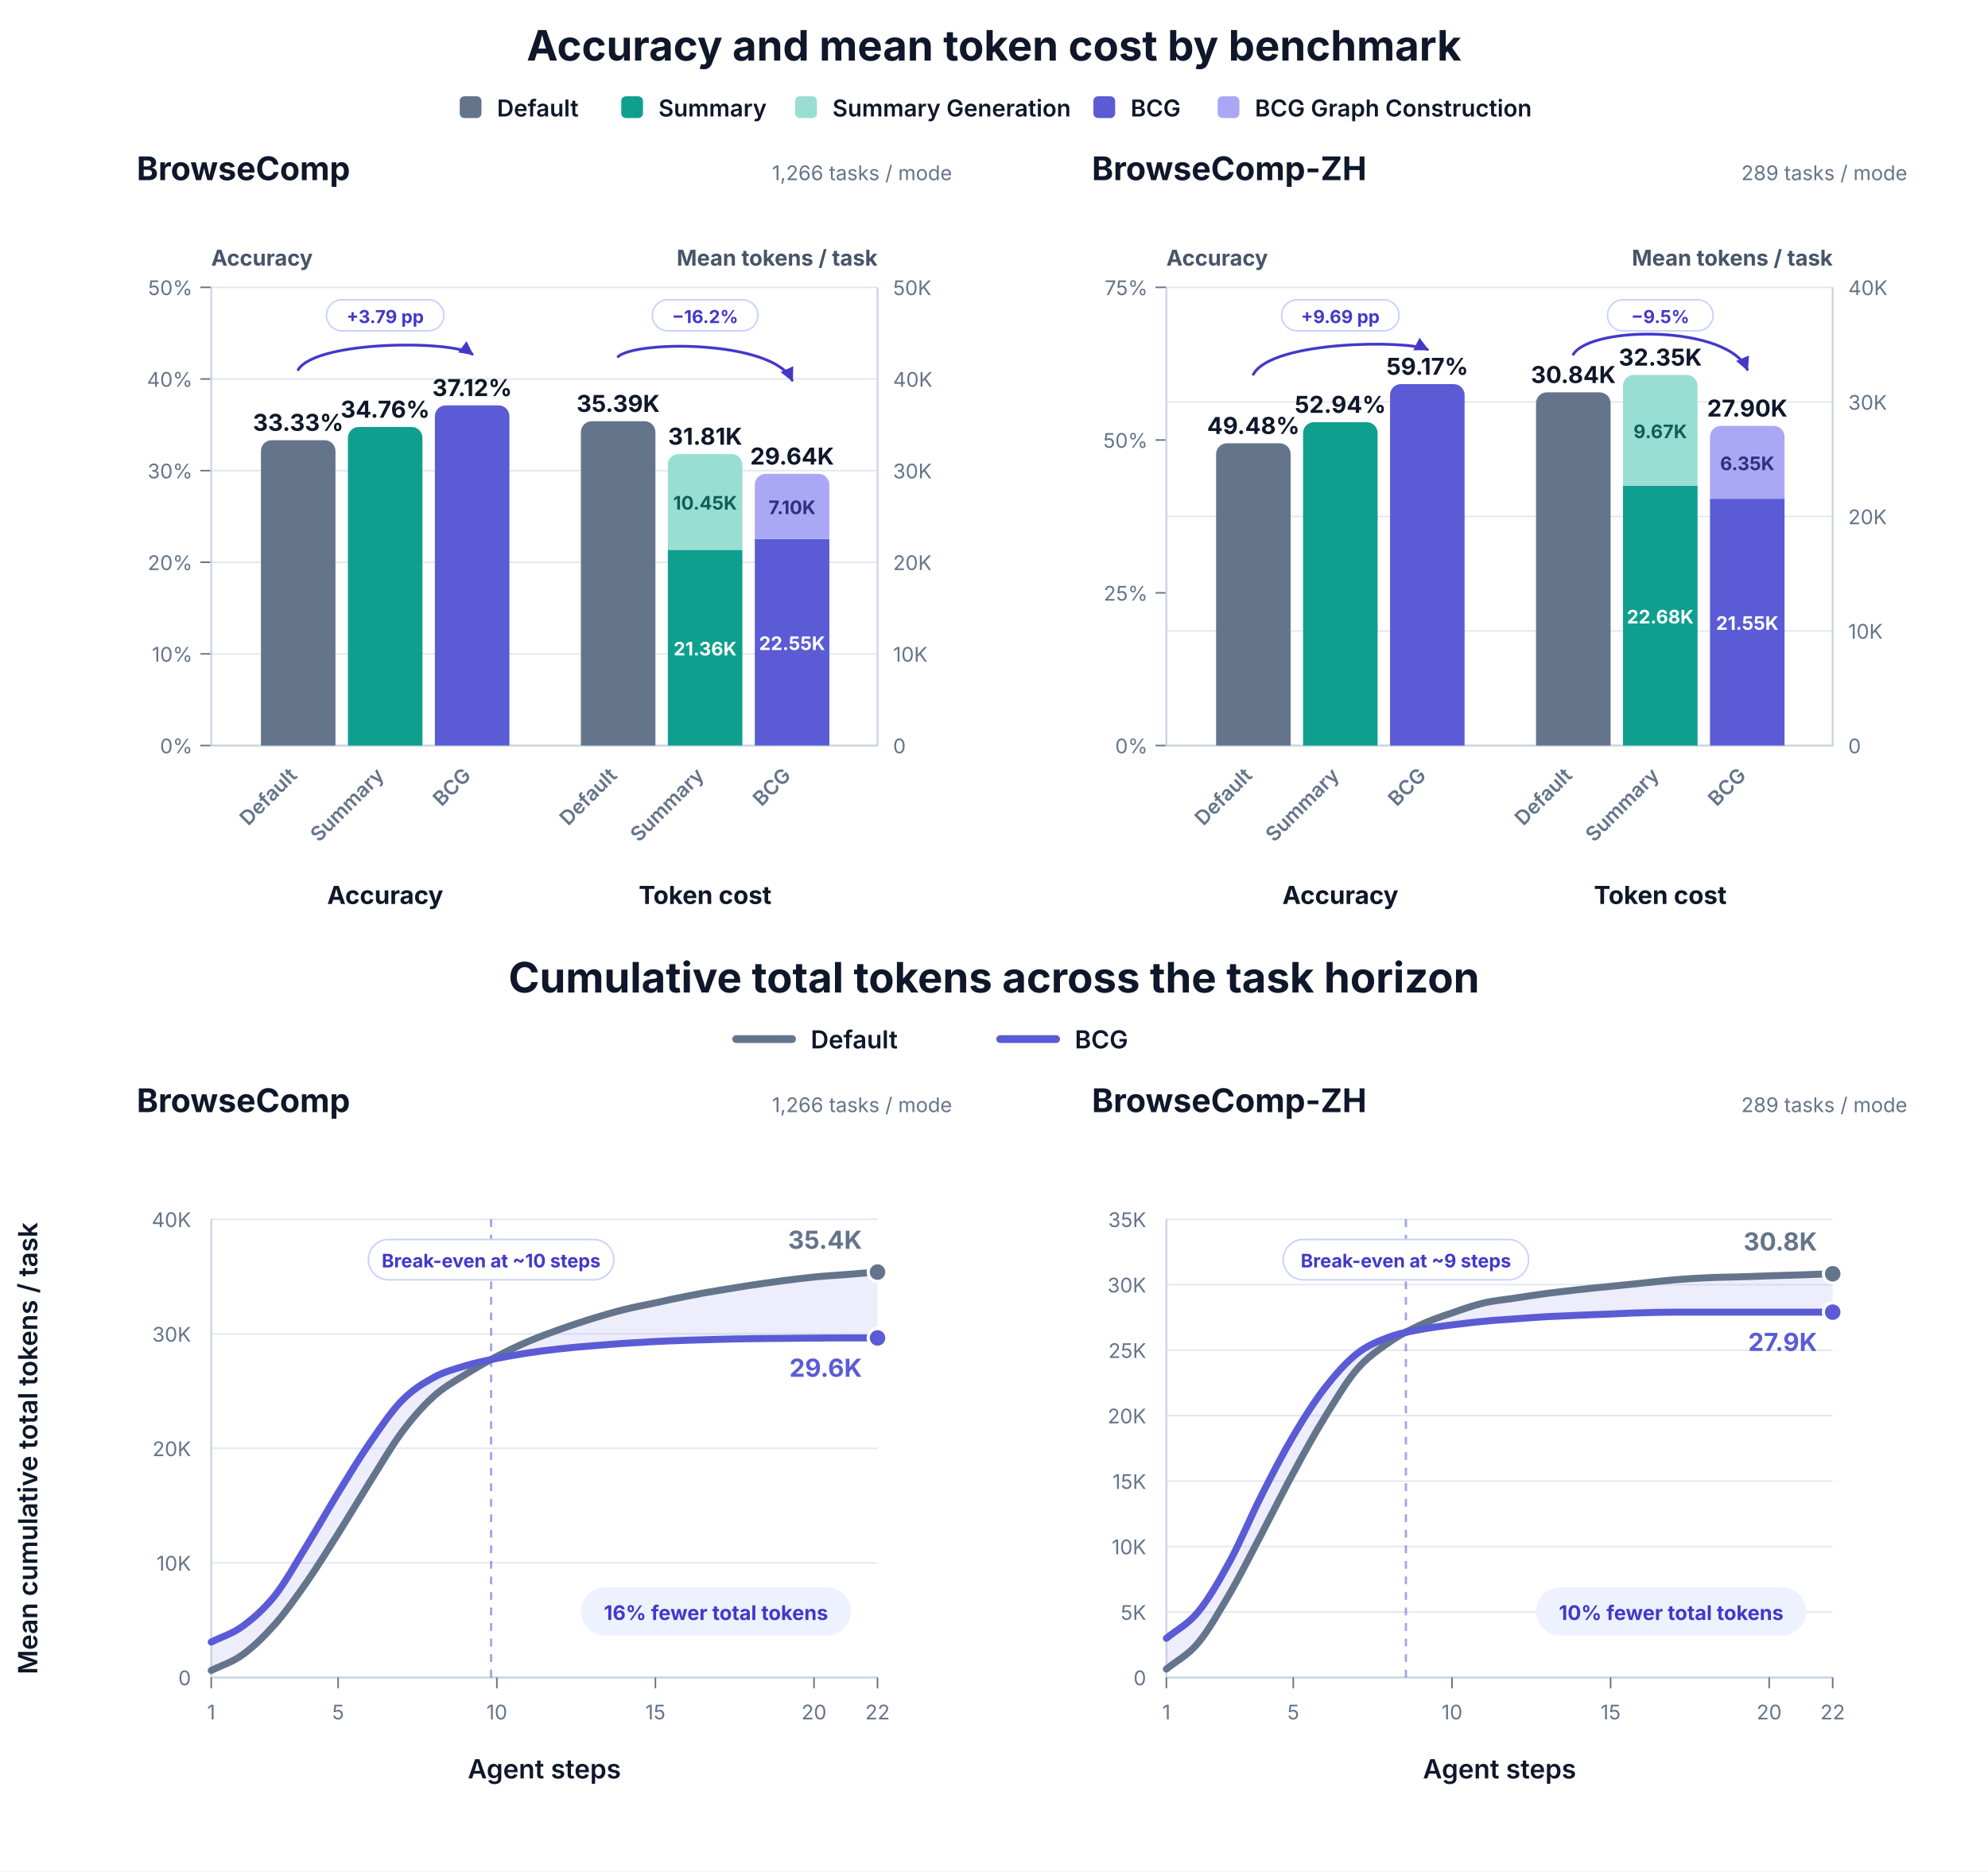
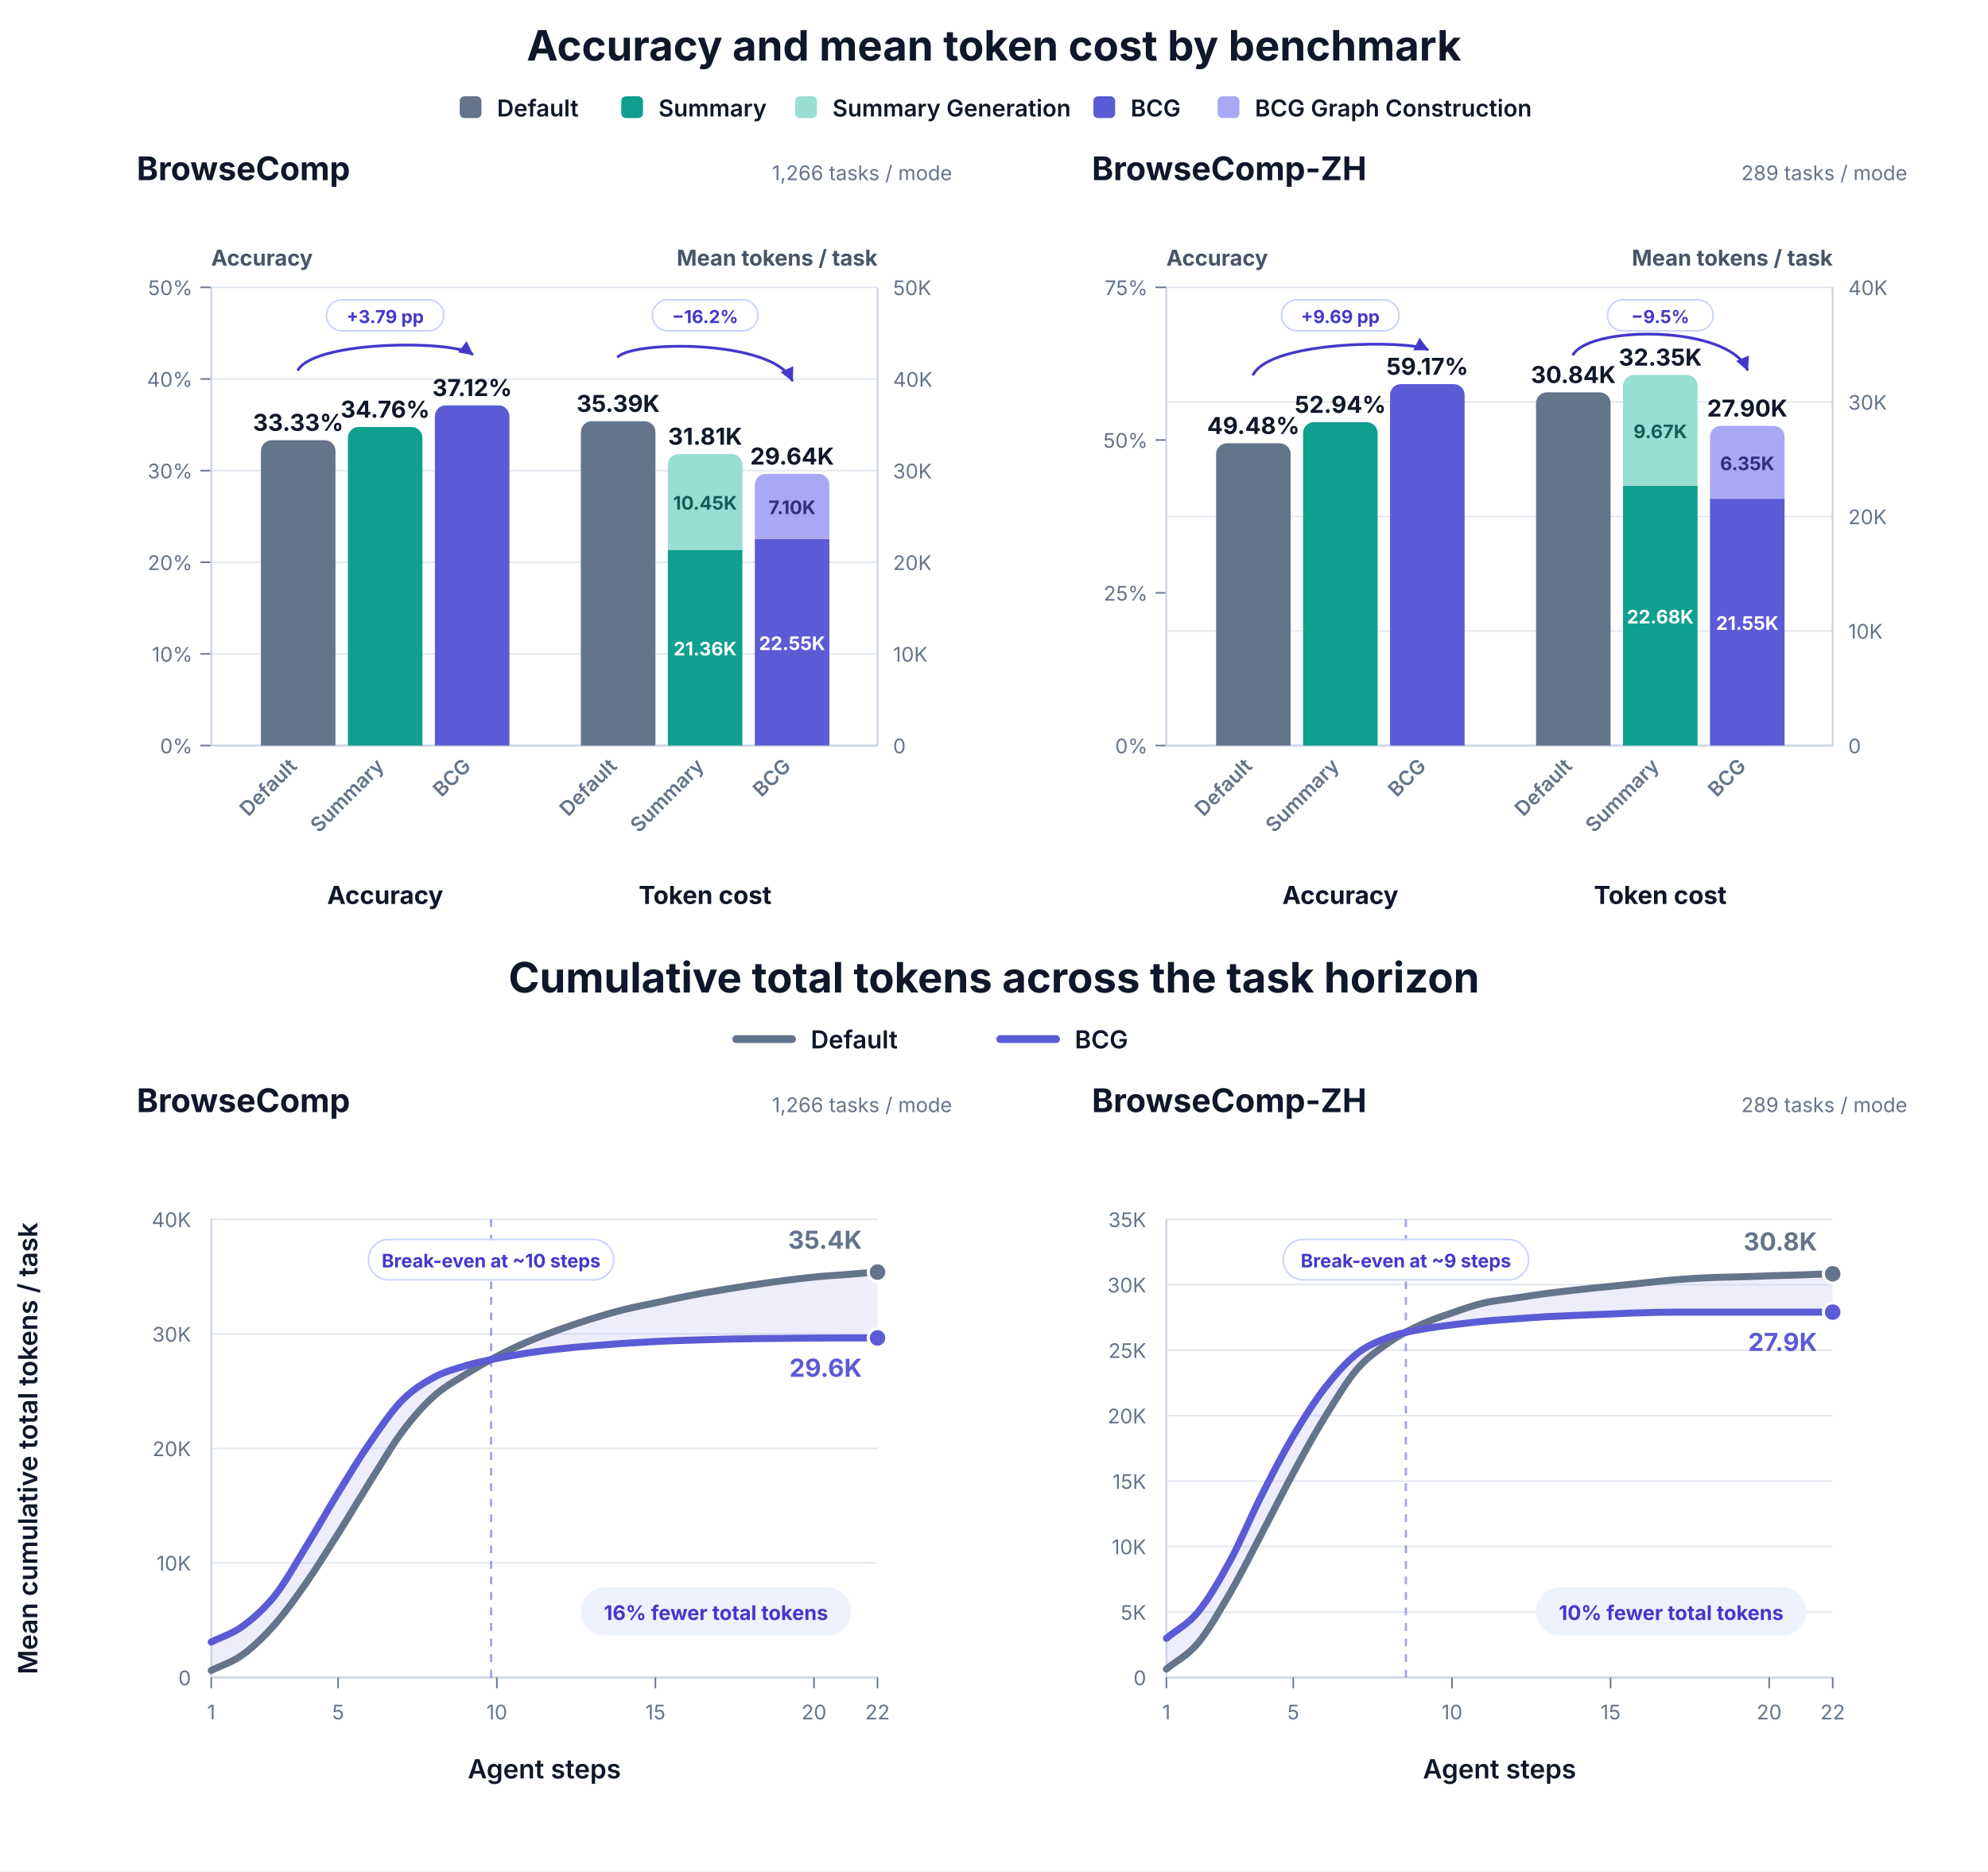
<svg xmlns="http://www.w3.org/2000/svg" width="1280" height="1205" viewBox="0 0 1280 1205" role="img" aria-labelledby="title desc">
  <rect width="1280" height="1205" fill="#ffffff" />
  <g font-family="Inter,Arial,sans-serif">
    <defs>
      <marker id="improvement-arrow" viewBox="0 0 8 8" refX="7" refY="4" markerWidth="5" markerHeight="5" orient="auto">
        <path d="M0 0L8 4L0 8Z" fill="#4338ca" />
      </marker>
    </defs>
    <text x="640" y="39" text-anchor="middle" fill="#0f172a" font-size="27" font-weight="700">Accuracy and mean token cost by benchmark</text>
    <rect x="296" y="62" width="14" height="14" rx="3" fill="#64748b" />
    <text x="320" y="75" fill="#0f172a" font-size="15" font-weight="600">Default</text>
    <rect x="400" y="62" width="14" height="14" rx="3" fill="#0f9f8f" />
    <text x="424" y="75" fill="#0f172a" font-size="15" font-weight="600">Summary</text>
    <rect x="512" y="62" width="14" height="14" rx="3" fill="#99ded3" />
    <text x="536" y="75" fill="#0f172a" font-size="15" font-weight="600">Summary Generation</text>
    <rect x="704" y="62" width="14" height="14" rx="3" fill="#5b5bd6" />
    <text x="728" y="75" fill="#0f172a" font-size="15" font-weight="600">BCG</text>
    <rect x="784" y="62" width="14" height="14" rx="3" fill="#aaa8f4" />
    <text x="808" y="75" fill="#0f172a" font-size="15" font-weight="600">BCG Graph Construction</text>
    <text x="88" y="116" fill="#0f172a" font-size="21" font-weight="700">BrowseComp</text>
    <text x="613" y="116" text-anchor="end" fill="#64748b" font-size="13">1,266 tasks / mode</text>
    <text x="136.0" y="171" fill="#475569" font-size="14" font-weight="700">Accuracy</text>
    <text x="565.0" y="171" text-anchor="end" fill="#475569" font-size="14" font-weight="700">Mean tokens / task</text>
    <path d="M136.0 480.0H565.0" stroke="#e2e8f0" stroke-width="1" />
    <text x="575.0" y="485.0" fill="#64748b" font-size="13">0</text>
    <path d="M136.0 421.0H565.0" stroke="#e2e8f0" stroke-width="1" />
    <text x="575.0" y="426.0" fill="#64748b" font-size="13">10K</text>
    <path d="M136.0 362.0H565.0" stroke="#e2e8f0" stroke-width="1" />
    <text x="575.0" y="367.0" fill="#64748b" font-size="13">20K</text>
    <path d="M136.0 303.0H565.0" stroke="#e2e8f0" stroke-width="1" />
    <text x="575.0" y="308.0" fill="#64748b" font-size="13">30K</text>
    <path d="M136.0 244.0H565.0" stroke="#e2e8f0" stroke-width="1" />
    <text x="575.0" y="249.0" fill="#64748b" font-size="13">40K</text>
    <path d="M136.0 185.0H565.0" stroke="#e2e8f0" stroke-width="1" />
    <text x="575.0" y="190.0" fill="#64748b" font-size="13">50K</text>
    <path d="M129.0 480.0H136.0" stroke="#64748b" stroke-width="1" />
    <text x="124.0" y="485.0" text-anchor="end" fill="#64748b" font-size="13">0%</text>
    <path d="M129.0 421.0H136.0" stroke="#64748b" stroke-width="1" />
    <text x="124.0" y="426.0" text-anchor="end" fill="#64748b" font-size="13">10%</text>
    <path d="M129.0 362.0H136.0" stroke="#64748b" stroke-width="1" />
    <text x="124.0" y="367.0" text-anchor="end" fill="#64748b" font-size="13">20%</text>
    <path d="M129.0 303.0H136.0" stroke="#64748b" stroke-width="1" />
    <text x="124.0" y="308.0" text-anchor="end" fill="#64748b" font-size="13">30%</text>
    <path d="M129.0 244.0H136.0" stroke="#64748b" stroke-width="1" />
    <text x="124.0" y="249.0" text-anchor="end" fill="#64748b" font-size="13">40%</text>
    <path d="M129.0 185.0H136.0" stroke="#64748b" stroke-width="1" />
    <text x="124.0" y="190.0" text-anchor="end" fill="#64748b" font-size="13">50%</text>
    <path d="M136.0 185.0V480.0H565.0V185.0" fill="none" stroke="#cbd5e1" stroke-width="1.2" />
    <path d="M168.0 480.0V290.4a7 7 0 0 1 7 -7h34.0a7 7 0 0 1 7 7V480.0Z" fill="#64748b" />
    <text x="192.0" y="277.4" text-anchor="middle" fill="#0f172a" font-size="15" font-weight="700">33.33%</text>
-     <text x="192.0" y="500.0" text-anchor="end" transform="rotate(-45 192.0 500.0)" fill="#64748b" font-size="13" font-weight="600">Default</text>
+     <text x="192.0" y="494.0" text-anchor="end" transform="rotate(-45 192.0 494.0)" fill="#64748b" font-size="13" font-weight="600">Default</text>
    <path d="M224.0 480.0V281.9a7 7 0 0 1 7 -7h34.0a7 7 0 0 1 7 7V480.0Z" fill="#0f9f8f" />
    <text x="248.0" y="268.9" text-anchor="middle" fill="#0f172a" font-size="15" font-weight="700">34.76%</text>
-     <text x="248.0" y="500.0" text-anchor="end" transform="rotate(-45 248.0 500.0)" fill="#64748b" font-size="13" font-weight="600">Summary</text>
+     <text x="248.0" y="494.0" text-anchor="end" transform="rotate(-45 248.0 494.0)" fill="#64748b" font-size="13" font-weight="600">Summary</text>
    <path d="M280.0 480.0V268.0a7 7 0 0 1 7 -7h34.0a7 7 0 0 1 7 7V480.0Z" fill="#5b5bd6" />
    <text x="304.0" y="255.0" text-anchor="middle" fill="#0f172a" font-size="15" font-weight="700">37.12%</text>
-     <text x="304.0" y="500.0" text-anchor="end" transform="rotate(-45 304.0 500.0)" fill="#64748b" font-size="13" font-weight="600">BCG</text>
+     <text x="304.0" y="494.0" text-anchor="end" transform="rotate(-45 304.0 494.0)" fill="#64748b" font-size="13" font-weight="600">BCG</text>
    <path d="M192.0 238.0 C204.0 219.0, 292.0 219.0, 304.0 228.0" fill="none" stroke="#4338ca" stroke-width="1.8" stroke-linecap="round" marker-end="url(#improvement-arrow)" />
    <rect x="210.2" y="193.0" width="75.6" height="20" rx="10" fill="#ffffff" stroke="#c7d2fe" />
    <text x="248.0" y="208.0" text-anchor="middle" fill="#4338ca" font-size="11.5" font-weight="700">+3.79 pp</text>
    <path d="M374.0 480.0V278.2a7 7 0 0 1 7 -7h34.0a7 7 0 0 1 7 7V480.0Z" fill="#64748b" />
    <text x="398.0" y="265.2" text-anchor="middle" fill="#0f172a" font-size="15" font-weight="700">35.39K</text>
-     <text x="398.0" y="500.0" text-anchor="end" transform="rotate(-45 398.0 500.0)" fill="#64748b" font-size="13" font-weight="600">Default</text>
+     <text x="398.0" y="494.0" text-anchor="end" transform="rotate(-45 398.0 494.0)" fill="#64748b" font-size="13" font-weight="600">Default</text>
    <text x="248.0" y="582" text-anchor="middle" fill="#0f172a" font-size="16" font-weight="700">Accuracy</text>
    <text x="454.0" y="582" text-anchor="middle" fill="#0f172a" font-size="16" font-weight="700">Token cost</text>
    <rect x="430.0" y="354.0" width="48.0" height="126.0" fill="#0f9f8f" />
    <path d="M430.0 354.0V299.3a7 7 0 0 1 7 -7h34.0a7 7 0 0 1 7 7V354.0Z" fill="#99ded3" />
    <text x="454.0" y="286.3" text-anchor="middle" fill="#0f172a" font-size="15" font-weight="700">31.81K</text>
    <text x="454.0" y="422.0" text-anchor="middle" fill="#ffffff" font-size="12" font-weight="700">21.36K</text>
    <text x="454.0" y="328.1" text-anchor="middle" fill="#115e59" font-size="12" font-weight="700">10.45K</text>
-     <text x="454.0" y="500.0" text-anchor="end" transform="rotate(-45 454.0 500.0)" fill="#64748b" font-size="13" font-weight="600">Summary</text>
+     <text x="454.0" y="494.0" text-anchor="end" transform="rotate(-45 454.0 494.0)" fill="#64748b" font-size="13" font-weight="600">Summary</text>
    <rect x="486.0" y="347.0" width="48.0" height="133.0" fill="#5b5bd6" />
    <path d="M486.0 347.0V312.1a7 7 0 0 1 7 -7h34.0a7 7 0 0 1 7 7V347.0Z" fill="#aaa8f4" />
    <text x="510.0" y="299.1" text-anchor="middle" fill="#0f172a" font-size="15" font-weight="700">29.64K</text>
    <text x="510.0" y="418.5" text-anchor="middle" fill="#ffffff" font-size="12" font-weight="700">22.55K</text>
    <text x="510.0" y="331.0" text-anchor="middle" fill="#312e81" font-size="12" font-weight="700">7.10K</text>
-     <text x="510.0" y="500.0" text-anchor="end" transform="rotate(-45 510.0 500.0)" fill="#64748b" font-size="13" font-weight="600">BCG</text>
+     <text x="510.0" y="494.0" text-anchor="end" transform="rotate(-45 510.0 494.0)" fill="#64748b" font-size="13" font-weight="600">BCG</text>
    <path d="M398.0 229.6 C410.0 219.0, 498.0 219.0, 510.0 244.8" fill="none" stroke="#4338ca" stroke-width="1.8" stroke-linecap="round" marker-end="url(#improvement-arrow)" />
    <rect x="420.0" y="193.0" width="68.0" height="20" rx="10" fill="#ffffff" stroke="#c7d2fe" />
    <text x="454.0" y="208.0" text-anchor="middle" fill="#4338ca" font-size="11.5" font-weight="700">−16.2%</text>
    <text x="703" y="116" fill="#0f172a" font-size="21" font-weight="700">BrowseComp-ZH</text>
    <text x="1228" y="116" text-anchor="end" fill="#64748b" font-size="13">289 tasks / mode</text>
    <text x="751.0" y="171" fill="#475569" font-size="14" font-weight="700">Accuracy</text>
    <text x="1180.0" y="171" text-anchor="end" fill="#475569" font-size="14" font-weight="700">Mean tokens / task</text>
    <path d="M751.0 480.0H1180.0" stroke="#e2e8f0" stroke-width="1" />
    <text x="1190.0" y="485.0" fill="#64748b" font-size="13">0</text>
    <path d="M751.0 406.2H1180.0" stroke="#e2e8f0" stroke-width="1" />
    <text x="1190.0" y="411.2" fill="#64748b" font-size="13">10K</text>
    <path d="M751.0 332.5H1180.0" stroke="#e2e8f0" stroke-width="1" />
    <text x="1190.0" y="337.5" fill="#64748b" font-size="13">20K</text>
    <path d="M751.0 258.8H1180.0" stroke="#e2e8f0" stroke-width="1" />
    <text x="1190.0" y="263.8" fill="#64748b" font-size="13">30K</text>
    <path d="M751.0 185.0H1180.0" stroke="#e2e8f0" stroke-width="1" />
    <text x="1190.0" y="190.0" fill="#64748b" font-size="13">40K</text>
    <path d="M744.0 480.0H751.0" stroke="#64748b" stroke-width="1" />
    <text x="739.0" y="485.0" text-anchor="end" fill="#64748b" font-size="13">0%</text>
    <path d="M744.0 381.7H751.0" stroke="#64748b" stroke-width="1" />
    <text x="739.0" y="386.7" text-anchor="end" fill="#64748b" font-size="13">25%</text>
    <path d="M744.0 283.3H751.0" stroke="#64748b" stroke-width="1" />
    <text x="739.0" y="288.3" text-anchor="end" fill="#64748b" font-size="13">50%</text>
    <path d="M744.0 185.0H751.0" stroke="#64748b" stroke-width="1" />
    <text x="739.0" y="190.0" text-anchor="end" fill="#64748b" font-size="13">75%</text>
    <path d="M751.0 185.0V480.0H1180.0V185.0" fill="none" stroke="#cbd5e1" stroke-width="1.2" />
    <path d="M783.0 480.0V292.4a7 7 0 0 1 7 -7h34.0a7 7 0 0 1 7 7V480.0Z" fill="#64748b" />
    <text x="807.0" y="279.4" text-anchor="middle" fill="#0f172a" font-size="15" font-weight="700">49.48%</text>
-     <text x="807.0" y="500.0" text-anchor="end" transform="rotate(-45 807.0 500.0)" fill="#64748b" font-size="13" font-weight="600">Default</text>
+     <text x="807.0" y="494.0" text-anchor="end" transform="rotate(-45 807.0 494.0)" fill="#64748b" font-size="13" font-weight="600">Default</text>
    <path d="M839.0 480.0V278.8a7 7 0 0 1 7 -7h34.0a7 7 0 0 1 7 7V480.0Z" fill="#0f9f8f" />
    <text x="863.0" y="265.8" text-anchor="middle" fill="#0f172a" font-size="15" font-weight="700">52.94%</text>
-     <text x="863.0" y="500.0" text-anchor="end" transform="rotate(-45 863.0 500.0)" fill="#64748b" font-size="13" font-weight="600">Summary</text>
+     <text x="863.0" y="494.0" text-anchor="end" transform="rotate(-45 863.0 494.0)" fill="#64748b" font-size="13" font-weight="600">Summary</text>
    <path d="M895.0 480.0V254.3a7 7 0 0 1 7 -7h34.0a7 7 0 0 1 7 7V480.0Z" fill="#5b5bd6" />
    <text x="919.0" y="241.3" text-anchor="middle" fill="#0f172a" font-size="15" font-weight="700">59.17%</text>
-     <text x="919.0" y="500.0" text-anchor="end" transform="rotate(-45 919.0 500.0)" fill="#64748b" font-size="13" font-weight="600">BCG</text>
+     <text x="919.0" y="494.0" text-anchor="end" transform="rotate(-45 919.0 494.0)" fill="#64748b" font-size="13" font-weight="600">BCG</text>
    <path d="M807.0 241.0 C819.0 219.0, 907.0 219.0, 919.0 225.0" fill="none" stroke="#4338ca" stroke-width="1.8" stroke-linecap="round" marker-end="url(#improvement-arrow)" />
    <rect x="825.2" y="193.0" width="75.6" height="20" rx="10" fill="#ffffff" stroke="#c7d2fe" />
    <text x="863.0" y="208.0" text-anchor="middle" fill="#4338ca" font-size="11.5" font-weight="700">+9.69 pp</text>
    <path d="M989.0 480.0V259.6a7 7 0 0 1 7 -7h34.0a7 7 0 0 1 7 7V480.0Z" fill="#64748b" />
    <text x="1013.0" y="246.6" text-anchor="middle" fill="#0f172a" font-size="15" font-weight="700">30.84K</text>
-     <text x="1013.0" y="500.0" text-anchor="end" transform="rotate(-45 1013.0 500.0)" fill="#64748b" font-size="13" font-weight="600">Default</text>
+     <text x="1013.0" y="494.0" text-anchor="end" transform="rotate(-45 1013.0 494.0)" fill="#64748b" font-size="13" font-weight="600">Default</text>
    <text x="863.0" y="582" text-anchor="middle" fill="#0f172a" font-size="16" font-weight="700">Accuracy</text>
    <text x="1069.0" y="582" text-anchor="middle" fill="#0f172a" font-size="16" font-weight="700">Token cost</text>
    <rect x="1045.0" y="312.8" width="48.0" height="167.2" fill="#0f9f8f" />
    <path d="M1045.0 312.8V248.4a7 7 0 0 1 7 -7h34.0a7 7 0 0 1 7 7V312.8Z" fill="#99ded3" />
    <text x="1069.0" y="235.4" text-anchor="middle" fill="#0f172a" font-size="15" font-weight="700">32.35K</text>
    <text x="1069.0" y="401.4" text-anchor="middle" fill="#ffffff" font-size="12" font-weight="700">22.68K</text>
    <text x="1069.0" y="282.1" text-anchor="middle" fill="#115e59" font-size="12" font-weight="700">9.67K</text>
-     <text x="1069.0" y="500.0" text-anchor="end" transform="rotate(-45 1069.0 500.0)" fill="#64748b" font-size="13" font-weight="600">Summary</text>
+     <text x="1069.0" y="494.0" text-anchor="end" transform="rotate(-45 1069.0 494.0)" fill="#64748b" font-size="13" font-weight="600">Summary</text>
    <rect x="1101.0" y="321.1" width="48.0" height="158.9" fill="#5b5bd6" />
    <path d="M1101.0 321.1V281.2a7 7 0 0 1 7 -7h34.0a7 7 0 0 1 7 7V321.1Z" fill="#aaa8f4" />
    <text x="1125.0" y="268.2" text-anchor="middle" fill="#0f172a" font-size="15" font-weight="700">27.90K</text>
    <text x="1125.0" y="405.5" text-anchor="middle" fill="#ffffff" font-size="12" font-weight="700">21.55K</text>
    <text x="1125.0" y="302.7" text-anchor="middle" fill="#312e81" font-size="12" font-weight="700">6.35K</text>
-     <text x="1125.0" y="500.0" text-anchor="end" transform="rotate(-45 1125.0 500.0)" fill="#64748b" font-size="13" font-weight="600">BCG</text>
+     <text x="1125.0" y="494.0" text-anchor="end" transform="rotate(-45 1125.0 494.0)" fill="#64748b" font-size="13" font-weight="600">BCG</text>
    <path d="M1013.0 228.1 C1025.0 209.4, 1113.0 209.4, 1125.0 237.9" fill="none" stroke="#4338ca" stroke-width="1.8" stroke-linecap="round" marker-end="url(#improvement-arrow)" />
    <rect x="1035.0" y="193.0" width="68.0" height="20" rx="10" fill="#ffffff" stroke="#c7d2fe" />
    <text x="1069.0" y="208.0" text-anchor="middle" fill="#4338ca" font-size="11.5" font-weight="700">−9.5%</text>
  </g>
  <g font-family="Inter,Arial,sans-serif" transform="translate(0 600)">
    <text x="640" y="39" text-anchor="middle" fill="#0f172a" font-size="27" font-weight="700">Cumulative total tokens across the task horizon</text>
    <path d="M474 69H510" stroke="#64748b" stroke-width="5" stroke-linecap="round" />
    <text x="522" y="75" fill="#0f172a" font-size="16" font-weight="600">Default</text>
    <path d="M644 69H680" stroke="#5b5bd6" stroke-width="5" stroke-linecap="round" />
    <text x="692" y="75" fill="#0f172a" font-size="16" font-weight="600">BCG</text>
    <text x="24" y="332.5" transform="rotate(-90 24 332.5)" text-anchor="middle" fill="#0f172a" font-size="17" font-weight="600">Mean cumulative total tokens / task</text>
    <text x="88" y="116" fill="#0f172a" font-size="21" font-weight="700">BrowseComp</text>
    <text x="613" y="116" text-anchor="end" fill="#64748b" font-size="13">1,266 tasks / mode</text>
    <path d="M136.0 480.0H565.0" stroke="#e2e8f0" stroke-width="1" />
    <text x="123.0" y="485.0" text-anchor="end" fill="#64748b" font-size="13">0</text>
    <path d="M136.0 406.2H565.0" stroke="#e2e8f0" stroke-width="1" />
    <text x="123.0" y="411.2" text-anchor="end" fill="#64748b" font-size="13">10K</text>
    <path d="M136.0 332.5H565.0" stroke="#e2e8f0" stroke-width="1" />
    <text x="123.0" y="337.5" text-anchor="end" fill="#64748b" font-size="13">20K</text>
    <path d="M136.0 258.8H565.0" stroke="#e2e8f0" stroke-width="1" />
    <text x="123.0" y="263.8" text-anchor="end" fill="#64748b" font-size="13">30K</text>
    <path d="M136.0 185.0H565.0" stroke="#e2e8f0" stroke-width="1" />
    <text x="123.0" y="190.0" text-anchor="end" fill="#64748b" font-size="13">40K</text>
    <path d="M136.0 185.0V480.0H565.0" fill="none" stroke="#cbd5e1" stroke-width="1.2" />
    <path d="M136.0 480.0v7" stroke="#64748b" stroke-width="1" />
    <text x="136.0" y="507.0" text-anchor="middle" fill="#64748b" font-size="13">1</text>
    <path d="M217.7 480.0v7" stroke="#64748b" stroke-width="1" />
    <text x="217.7" y="507.0" text-anchor="middle" fill="#64748b" font-size="13">5</text>
    <path d="M319.9 480.0v7" stroke="#64748b" stroke-width="1" />
    <text x="319.9" y="507.0" text-anchor="middle" fill="#64748b" font-size="13">10</text>
    <path d="M422.0 480.0v7" stroke="#64748b" stroke-width="1" />
    <text x="422.0" y="507.0" text-anchor="middle" fill="#64748b" font-size="13">15</text>
    <path d="M524.1 480.0v7" stroke="#64748b" stroke-width="1" />
    <text x="524.1" y="507.0" text-anchor="middle" fill="#64748b" font-size="13">20</text>
    <path d="M565.0 480.0v7" stroke="#64748b" stroke-width="1" />
    <text x="565.0" y="507.0" text-anchor="middle" fill="#64748b" font-size="13">22</text>
    <path d="M316.2 185.0V480.0" stroke="#5b5bd6" stroke-opacity="0.55" stroke-width="1.5" stroke-dasharray="5 5" />
    <rect x="237.2" y="198.0" width="158" height="26" rx="13" fill="#ffffff" fill-opacity="0.94" stroke="#c7d2fe" />
    <text x="316.2" y="216.0" text-anchor="middle" fill="#4338ca" font-size="12" font-weight="700">Break-even at ~10 steps</text>
    <path d="M136.0,475.5 C142.8,472.1 149.6,470.2 156.4,465.2 C163.2,460.3 170.0,453.6 176.9,445.9 C183.7,438.2 190.5,428.6 197.3,418.9 C204.1,409.1 210.9,398.1 217.7,387.4 C224.5,376.6 231.3,365.1 238.1,354.2 C245.0,343.4 251.8,331.4 258.6,322.3 C265.4,313.1 272.2,305.4 279.0,299.2 C285.8,293.0 292.6,289.4 299.4,285.1 C306.2,280.8 313.0,276.9 319.9,273.3 C326.7,269.7 333.5,266.5 340.3,263.6 C347.1,260.7 353.9,258.2 360.7,255.8 C367.5,253.4 374.3,251.1 381.1,249.0 C388.0,246.9 394.8,244.9 401.6,243.2 C408.4,241.5 415.2,240.2 422.0,238.8 C428.8,237.3 435.6,235.8 442.4,234.5 C449.2,233.1 456.0,231.9 462.9,230.8 C469.7,229.6 476.5,228.6 483.3,227.5 C490.1,226.5 496.9,225.5 503.7,224.6 C510.5,223.7 517.3,222.9 524.1,222.2 C531.0,221.5 537.8,221.1 544.6,220.6 C551.4,220.0 558.2,219.5 565.0,219.0 L565.0,261.4 C558.2,261.4 551.4,261.4 544.6,261.4 C537.8,261.4 531.0,261.4 524.1,261.5 C517.3,261.5 510.5,261.6 503.7,261.7 C496.9,261.7 490.1,261.8 483.3,261.9 C476.5,262.0 469.7,262.1 462.9,262.3 C456.0,262.5 449.2,262.7 442.4,262.9 C435.6,263.1 428.8,263.4 422.0,263.7 C415.2,264.1 408.4,264.5 401.6,264.9 C394.8,265.4 388.0,265.9 381.1,266.5 C374.3,267.0 367.5,267.6 360.7,268.4 C353.9,269.1 347.1,270.0 340.3,271.0 C333.5,272.1 326.7,273.2 319.9,274.6 C313.0,276.0 306.2,277.3 299.4,279.4 C292.6,281.5 285.8,283.2 279.0,287.0 C272.2,290.7 265.4,294.9 258.6,301.9 C251.8,308.9 245.0,319.1 238.1,329.0 C231.3,338.8 224.5,350.1 217.7,361.2 C210.9,372.3 204.1,384.4 197.3,395.4 C190.5,406.4 183.7,418.8 176.9,427.4 C170.0,435.9 163.2,441.9 156.4,446.9 C149.6,451.9 142.8,453.8 136.0,457.2 Z" fill="#aaa8f4" fill-opacity="0.20" />
    <path d="M136.0,475.5 C142.8,472.1 149.6,470.2 156.4,465.2 C163.2,460.3 170.0,453.6 176.9,445.9 C183.7,438.2 190.5,428.6 197.3,418.9 C204.1,409.1 210.9,398.1 217.7,387.4 C224.5,376.6 231.3,365.1 238.1,354.2 C245.0,343.4 251.8,331.4 258.6,322.3 C265.4,313.1 272.2,305.4 279.0,299.2 C285.8,293.0 292.6,289.4 299.4,285.1 C306.2,280.8 313.0,276.9 319.9,273.3 C326.7,269.7 333.5,266.5 340.3,263.6 C347.1,260.7 353.9,258.2 360.7,255.8 C367.5,253.4 374.3,251.1 381.1,249.0 C388.0,246.9 394.8,244.9 401.6,243.2 C408.4,241.5 415.2,240.2 422.0,238.8 C428.8,237.3 435.6,235.8 442.4,234.5 C449.2,233.1 456.0,231.9 462.9,230.8 C469.7,229.6 476.5,228.6 483.3,227.5 C490.1,226.5 496.9,225.5 503.7,224.6 C510.5,223.7 517.3,222.9 524.1,222.2 C531.0,221.5 537.8,221.1 544.6,220.6 C551.4,220.0 558.2,219.5 565.0,219.0" fill="none" stroke="#64748b" stroke-width="4.5" stroke-linecap="round" />
    <path d="M136.0,457.2 C142.8,453.8 149.6,451.9 156.4,446.9 C163.2,441.9 170.0,435.9 176.9,427.4 C183.7,418.8 190.5,406.4 197.3,395.4 C204.1,384.4 210.9,372.3 217.7,361.2 C224.5,350.1 231.3,338.8 238.1,329.0 C245.0,319.1 251.8,308.9 258.6,301.9 C265.4,294.9 272.2,290.7 279.0,287.0 C285.8,283.2 292.6,281.5 299.4,279.4 C306.2,277.3 313.0,276.0 319.9,274.6 C326.7,273.2 333.5,272.1 340.3,271.0 C347.1,270.0 353.9,269.1 360.7,268.4 C367.5,267.6 374.3,267.0 381.1,266.5 C388.0,265.9 394.8,265.4 401.6,264.9 C408.4,264.5 415.2,264.1 422.0,263.7 C428.8,263.4 435.6,263.1 442.4,262.9 C449.2,262.7 456.0,262.5 462.9,262.3 C469.7,262.1 476.5,262.0 483.3,261.9 C490.1,261.8 496.9,261.7 503.7,261.7 C510.5,261.6 517.3,261.5 524.1,261.5 C531.0,261.4 537.8,261.4 544.6,261.4 C551.4,261.4 558.2,261.4 565.0,261.4" fill="none" stroke="#5b5bd6" stroke-width="4.5" stroke-linecap="round" />
    <circle cx="565.0" cy="219.0" r="6" fill="#64748b" stroke="#ffffff" stroke-width="2" />
    <text x="555.0" y="204.0" text-anchor="end" fill="#64748b" font-size="16" font-weight="700">35.4K</text>
    <circle cx="565.0" cy="261.4" r="6" fill="#5b5bd6" stroke="#ffffff" stroke-width="2" />
    <text x="555.0" y="286.4" text-anchor="end" fill="#5b5bd6" font-size="16" font-weight="700">29.6K</text>
    <rect x="374.0" y="422.0" width="174" height="31" rx="15.5" fill="#eef2ff" />
    <text x="461.0" y="443.0" text-anchor="middle" fill="#4338ca" font-size="13" font-weight="700">16% fewer total tokens</text>
    <text x="350.5" y="545" text-anchor="middle" fill="#0f172a" font-size="17" font-weight="600">Agent steps</text>
    <text x="703" y="116" fill="#0f172a" font-size="21" font-weight="700">BrowseComp-ZH</text>
    <text x="1228" y="116" text-anchor="end" fill="#64748b" font-size="13">289 tasks / mode</text>
    <path d="M751.0 480.0H1180.0" stroke="#e2e8f0" stroke-width="1" />
    <text x="738.0" y="485.0" text-anchor="end" fill="#64748b" font-size="13">0</text>
    <path d="M751.0 437.9H1180.0" stroke="#e2e8f0" stroke-width="1" />
    <text x="738.0" y="442.9" text-anchor="end" fill="#64748b" font-size="13">5K</text>
    <path d="M751.0 395.7H1180.0" stroke="#e2e8f0" stroke-width="1" />
    <text x="738.0" y="400.7" text-anchor="end" fill="#64748b" font-size="13">10K</text>
    <path d="M751.0 353.6H1180.0" stroke="#e2e8f0" stroke-width="1" />
    <text x="738.0" y="358.6" text-anchor="end" fill="#64748b" font-size="13">15K</text>
    <path d="M751.0 311.4H1180.0" stroke="#e2e8f0" stroke-width="1" />
    <text x="738.0" y="316.4" text-anchor="end" fill="#64748b" font-size="13">20K</text>
    <path d="M751.0 269.3H1180.0" stroke="#e2e8f0" stroke-width="1" />
    <text x="738.0" y="274.3" text-anchor="end" fill="#64748b" font-size="13">25K</text>
    <path d="M751.0 227.1H1180.0" stroke="#e2e8f0" stroke-width="1" />
    <text x="738.0" y="232.1" text-anchor="end" fill="#64748b" font-size="13">30K</text>
    <path d="M751.0 185.0H1180.0" stroke="#e2e8f0" stroke-width="1" />
    <text x="738.0" y="190.0" text-anchor="end" fill="#64748b" font-size="13">35K</text>
    <path d="M751.0 185.0V480.0H1180.0" fill="none" stroke="#cbd5e1" stroke-width="1.2" />
    <path d="M751.0 480.0v7" stroke="#64748b" stroke-width="1" />
    <text x="751.0" y="507.0" text-anchor="middle" fill="#64748b" font-size="13">1</text>
    <path d="M832.7 480.0v7" stroke="#64748b" stroke-width="1" />
    <text x="832.7" y="507.0" text-anchor="middle" fill="#64748b" font-size="13">5</text>
    <path d="M934.9 480.0v7" stroke="#64748b" stroke-width="1" />
    <text x="934.9" y="507.0" text-anchor="middle" fill="#64748b" font-size="13">10</text>
    <path d="M1037.0 480.0v7" stroke="#64748b" stroke-width="1" />
    <text x="1037.0" y="507.0" text-anchor="middle" fill="#64748b" font-size="13">15</text>
    <path d="M1139.1 480.0v7" stroke="#64748b" stroke-width="1" />
    <text x="1139.1" y="507.0" text-anchor="middle" fill="#64748b" font-size="13">20</text>
    <path d="M1180.0 480.0v7" stroke="#64748b" stroke-width="1" />
    <text x="1180.0" y="507.0" text-anchor="middle" fill="#64748b" font-size="13">22</text>
    <path d="M905.2 185.0V480.0" stroke="#5b5bd6" stroke-opacity="0.55" stroke-width="1.5" stroke-dasharray="5 5" />
    <rect x="826.2" y="198.0" width="158" height="26" rx="13" fill="#ffffff" fill-opacity="0.94" stroke="#c7d2fe" />
    <text x="905.2" y="216.0" text-anchor="middle" fill="#4338ca" font-size="12" font-weight="700">Break-even at ~9 steps</text>
    <path d="M751.0,474.6 C757.8,469.0 764.6,466.0 771.4,457.8 C778.2,449.7 785.0,437.5 791.9,425.8 C798.7,414.1 805.5,400.4 812.3,387.5 C819.1,374.5 825.9,360.8 832.7,348.3 C839.5,335.7 846.3,323.3 853.1,312.3 C860.0,301.2 866.8,289.7 873.6,281.7 C880.4,273.8 887.2,269.3 894.0,264.5 C900.8,259.7 907.6,256.3 914.4,253.1 C921.2,249.9 928.0,247.6 934.9,245.3 C941.7,242.9 948.5,240.5 955.3,238.9 C962.1,237.3 968.9,236.8 975.7,235.7 C982.5,234.7 989.3,233.6 996.1,232.7 C1003.0,231.8 1009.8,231.1 1016.6,230.3 C1023.4,229.5 1030.2,228.8 1037.0,228.2 C1043.8,227.5 1050.6,226.8 1057.4,226.1 C1064.2,225.4 1071.0,224.6 1077.9,224.0 C1084.7,223.4 1091.5,223.0 1098.3,222.7 C1105.1,222.3 1111.9,222.3 1118.7,222.1 C1125.5,221.9 1132.3,221.7 1139.1,221.4 C1146.0,221.2 1152.8,221.0 1159.6,220.8 C1166.4,220.5 1173.2,220.3 1180.0,220.1 L1180.0,244.8 C1173.2,244.8 1166.4,244.8 1159.6,244.8 C1152.8,244.8 1146.0,244.8 1139.1,244.8 C1132.3,244.8 1125.5,244.8 1118.7,244.8 C1111.9,244.8 1105.1,244.8 1098.3,244.8 C1091.5,244.8 1084.7,244.8 1077.9,244.8 C1071.0,244.8 1064.2,245.0 1057.4,245.2 C1050.6,245.3 1043.8,245.7 1037.0,246.0 C1030.2,246.2 1023.4,246.5 1016.6,246.8 C1009.8,247.1 1003.0,247.4 996.1,247.7 C989.3,248.1 982.5,248.6 975.7,249.1 C968.9,249.6 962.1,250.0 955.3,250.7 C948.5,251.3 941.7,252.2 934.9,253.0 C928.0,253.9 921.2,254.7 914.4,256.0 C907.6,257.3 900.8,258.4 894.0,261.0 C887.2,263.6 880.4,266.2 873.6,271.6 C866.8,277.0 860.0,284.7 853.1,293.5 C846.3,302.3 839.5,313.0 832.7,324.5 C825.9,336.0 819.1,349.2 812.3,362.7 C805.5,376.1 798.7,392.6 791.9,405.1 C785.0,417.7 778.2,429.6 771.4,437.8 C764.6,446.1 757.8,449.1 751.0,454.8 Z" fill="#aaa8f4" fill-opacity="0.20" />
    <path d="M751.0,474.6 C757.8,469.0 764.6,466.0 771.4,457.8 C778.2,449.7 785.0,437.5 791.9,425.8 C798.7,414.1 805.5,400.4 812.3,387.5 C819.1,374.5 825.9,360.8 832.7,348.3 C839.5,335.7 846.3,323.3 853.1,312.3 C860.0,301.2 866.8,289.7 873.6,281.7 C880.4,273.8 887.2,269.3 894.0,264.5 C900.8,259.7 907.6,256.3 914.4,253.1 C921.2,249.9 928.0,247.6 934.9,245.3 C941.7,242.9 948.5,240.5 955.3,238.9 C962.1,237.3 968.9,236.8 975.7,235.7 C982.5,234.7 989.3,233.6 996.1,232.7 C1003.0,231.8 1009.8,231.1 1016.6,230.3 C1023.4,229.5 1030.2,228.8 1037.0,228.2 C1043.8,227.5 1050.6,226.8 1057.4,226.1 C1064.2,225.4 1071.0,224.6 1077.9,224.0 C1084.7,223.4 1091.5,223.0 1098.3,222.7 C1105.1,222.3 1111.9,222.3 1118.7,222.1 C1125.5,221.9 1132.3,221.7 1139.1,221.4 C1146.0,221.2 1152.8,221.0 1159.6,220.8 C1166.4,220.5 1173.2,220.3 1180.0,220.1" fill="none" stroke="#64748b" stroke-width="4.5" stroke-linecap="round" />
    <path d="M751.0,454.8 C757.8,449.1 764.6,446.1 771.4,437.8 C778.2,429.6 785.0,417.7 791.9,405.1 C798.7,392.6 805.5,376.1 812.3,362.7 C819.1,349.2 825.9,336.0 832.7,324.5 C839.5,313.0 846.3,302.3 853.1,293.5 C860.0,284.7 866.8,277.0 873.6,271.6 C880.4,266.2 887.2,263.6 894.0,261.0 C900.8,258.4 907.6,257.3 914.4,256.0 C921.2,254.7 928.0,253.9 934.9,253.0 C941.7,252.2 948.5,251.3 955.3,250.7 C962.1,250.0 968.9,249.6 975.7,249.1 C982.5,248.6 989.3,248.1 996.1,247.7 C1003.0,247.4 1009.8,247.1 1016.6,246.8 C1023.4,246.5 1030.2,246.2 1037.0,246.0 C1043.8,245.7 1050.6,245.3 1057.4,245.2 C1064.2,245.0 1071.0,244.8 1077.9,244.8 C1084.7,244.8 1091.5,244.8 1098.3,244.8 C1105.1,244.8 1111.9,244.8 1118.7,244.8 C1125.5,244.8 1132.3,244.8 1139.1,244.8 C1146.0,244.8 1152.8,244.8 1159.6,244.8 C1166.4,244.8 1173.2,244.8 1180.0,244.8" fill="none" stroke="#5b5bd6" stroke-width="4.5" stroke-linecap="round" />
    <circle cx="1180.0" cy="220.1" r="6" fill="#64748b" stroke="#ffffff" stroke-width="2" />
    <text x="1170.0" y="205.1" text-anchor="end" fill="#64748b" font-size="16" font-weight="700">30.8K</text>
    <circle cx="1180.0" cy="244.8" r="6" fill="#5b5bd6" stroke="#ffffff" stroke-width="2" />
    <text x="1170.0" y="269.8" text-anchor="end" fill="#5b5bd6" font-size="16" font-weight="700">27.9K</text>
    <rect x="989.0" y="422.0" width="174" height="31" rx="15.5" fill="#eef2ff" />
    <text x="1076.0" y="443.0" text-anchor="middle" fill="#4338ca" font-size="13" font-weight="700">10% fewer total tokens</text>
    <text x="965.5" y="545" text-anchor="middle" fill="#0f172a" font-size="17" font-weight="600">Agent steps</text>
  </g>
</svg>
